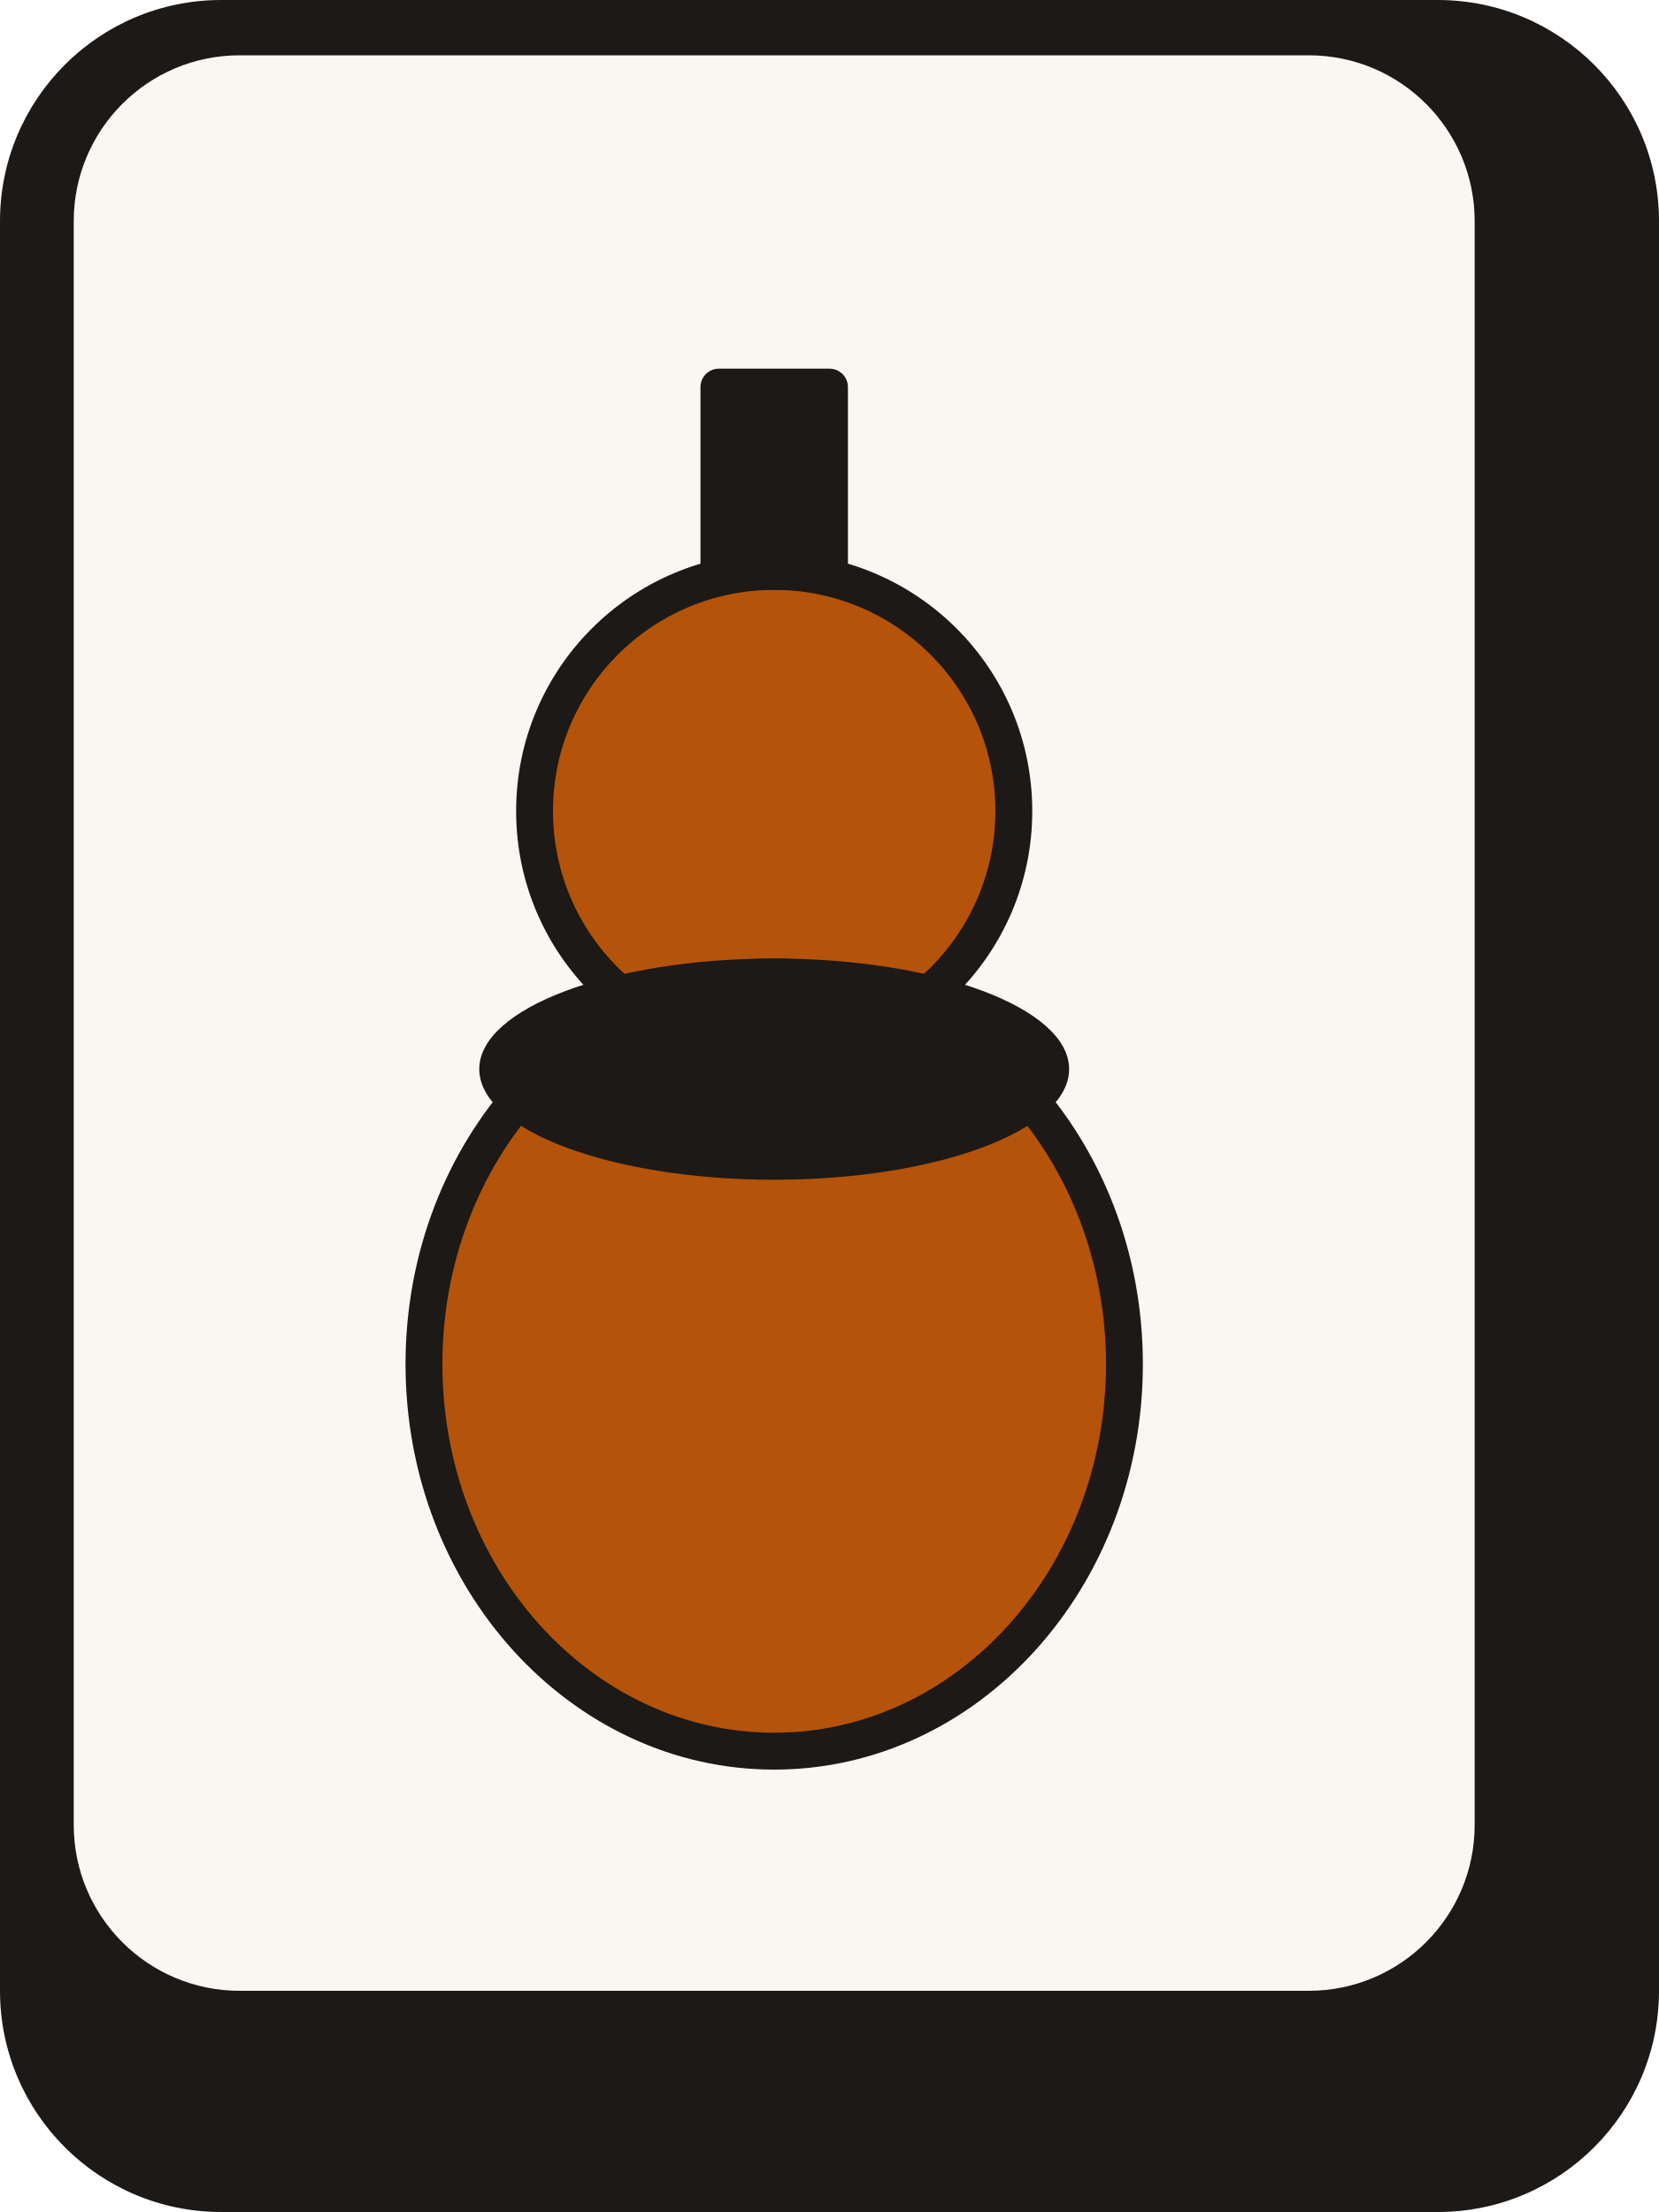
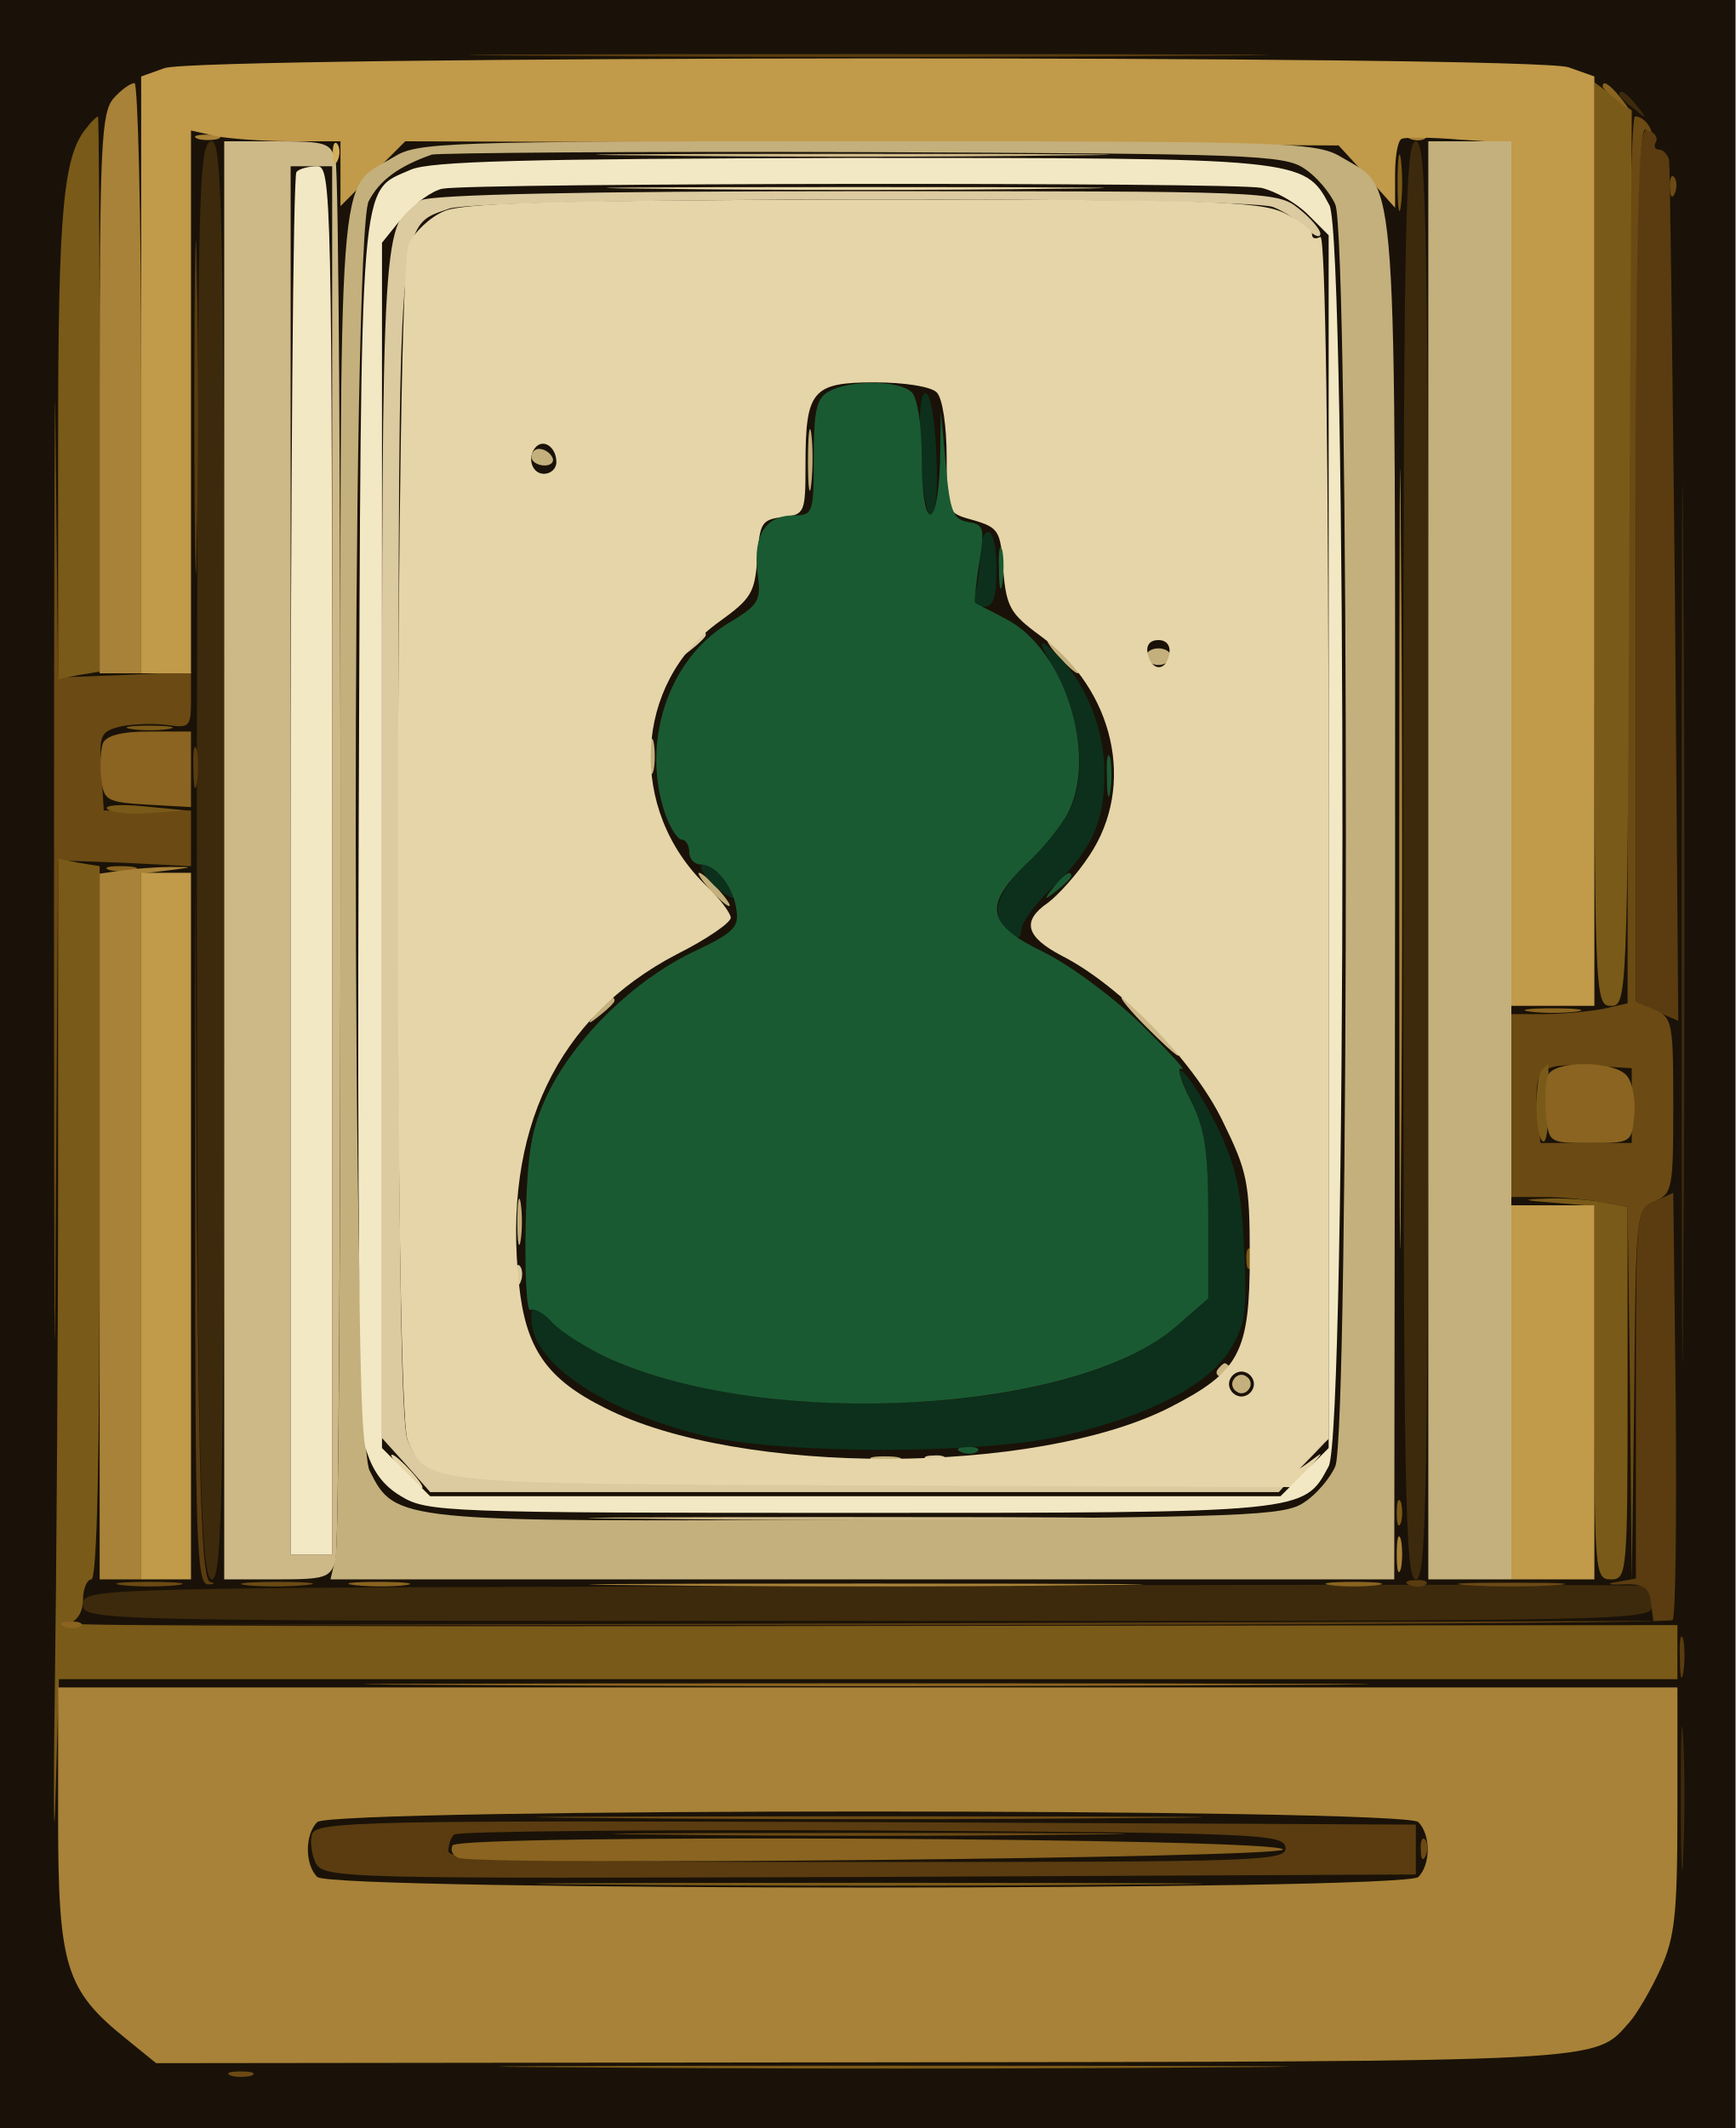
- <svg xmlns="http://www.w3.org/2000/svg" viewBox="0 0 90 120" width="90" height="120">
-   <rect width="90" height="120" rx="12" fill="#1C1917" />
-   <rect x="4" y="3" width="76" height="105" rx="9" fill="#FAF7F2" />
-   <ellipse cx="42" cy="44" rx="14" ry="14" fill="#1C1917" />
-   <ellipse cx="42" cy="44" rx="12" ry="12" fill="#B45309" />
-   <ellipse cx="42" cy="74" rx="20" ry="22" fill="#1C1917" />
-   <ellipse cx="42" cy="74" rx="18" ry="20" fill="#B45309" />
-   <ellipse cx="42" cy="58" rx="16" ry="6" fill="#1C1917" />
-   <rect x="38" y="20" width="8" height="12" rx="1" fill="#1C1917" />
+ <svg xmlns="http://www.w3.org/2000/svg" viewBox="0 0 124 152" width="124" height="152">
+   <rect x="0" y="0" width="124" height="152" fill="#1A1208" />
+   <g transform="translate(0 152) scale(0.05933014 -0.059375)">
+     <path fill="#3D2A0C" fill-rule="evenodd" d="M1950 2446 c0 -2 8 -10 18 -17 15 -13 16 -12 3 4 -13 16 -21 21 -21 13z M238 2070 c0 -176 -1 -372 -1 -435 0 -788 3 -975 18 -975 13 0 15 103 15 865 0 762 -2 865 -15 865 -13 0 -15 -43 -17 -320z M1690 1525 c0 -762 2 -865 15 -865 13 0 15 103 15 865 0 762 -2 865 -15 865 -13 0 -15 -103 -15 -865z M2025 1450 c0 -470 1 -663 2 -428 2 236 2 620 0 855 -1 236 -2 43 -2 -427z M1038 652 c-930 -2 -938 -2 -938 -22 0 -20 7 -20 945 -20 929 0 945 0 945 19 0 11 -3 21 -7 23 -5 2 -430 2 -945 0z M2024 395 c0 -77 2 -107 3 -67 2 40 2 103 0 140 -2 37 -3 4 -3 -73z" />
+   </g>
+   <g transform="translate(0 152) scale(0.05933014 -0.059375)">
+     <path fill="#5A3C10" fill-rule="evenodd" d="M658 2493 c217 -2 568 -2 780 0 213 1 36 2 -393 2 -429 0 -603 -1 -387 -2z M1970 1882 l0 -527 25 -12 26 -11 -4 511 c-3 282 -6 518 -7 525 -2 6 -7 12 -12 12 -5 0 -7 4 -4 9 3 5 -1 11 -9 15 -13 5 -15 -58 -15 -522z M234 2070 c0 -179 2 -252 3 -162 2 89 2 235 0 325 -1 89 -3 16 -3 -163z M233 1635 c0 -22 2 -30 4 -17 2 12 2 30 0 40 -3 9 -5 -1 -4 -23z M235 1085 c0 -375 2 -430 15 -431 8 0 10 1 3 3 -10 3 -13 103 -16 431 l-2 427 0 -430z M1993 1115 c-23 -10 -23 -11 -23 -232 l0 -222 -22 -4 c-15 -2 -12 -4 7 -3 24 1 31 -4 33 -21 l3 -23 -943 -3 -943 -2 952 0 c523 0 954 3 957 6 4 3 5 120 4 260 l-3 254 -22 -10z M1698 653 c7 -3 16 -2 19 1 4 3 -2 6 -13 5 -11 0 -14 -3 -6 -6z M2023 565 c0 -22 2 -30 4 -17 2 12 2 30 0 40 -3 9 -5 -1 -4 -23z M376 354 c-3 -8 -1 -24 4 -35 11 -19 27 -19 668 -17 l657 3 0 30 0 30 -661 3 c-595 2 -662 1 -668 -14z m1172 -16 c3 -17 -26 -18 -502 -18 -415 0 -506 2 -506 13 0 8 3 17 7 20 3 4 230 6 502 5 463 -3 496 -4 499 -20z" />
+   </g>
+   <g transform="translate(0 152) scale(0.05933014 -0.059375)">
+     <path fill="#6B4A14" fill-rule="evenodd" d="M1960 1886 l0 -533 -31 -7 c-17 -3 -49 -6 -70 -6 l-39 0 0 -110 0 -110 39 0 c21 0 52 -3 70 -6 l31 -6 3 -227 2 -226 3 225 c2 223 2 225 25 235 21 9 22 16 22 115 0 99 -1 106 -22 115 l-23 10 0 528 c0 397 3 526 12 521 7 -4 8 -3 4 4 -4 7 -11 12 -17 12 -5 0 -9 -207 -9 -534z m5 -656 l0 -45 -55 0 -55 0 -3 33 c-6 56 2 63 60 60 l53 -3 0 -45z M2011 2334 c0 -11 3 -14 6 -6 3 7 2 16 -1 19 -3 4 -6 -2 -5 -13z M65 1460 c0 -470 1 -648 2 -395 l3 460 80 -3 80 -4 0 34 0 33 -52 0 -53 0 -3 47 c-3 44 -1 48 23 54 14 3 39 4 55 2 28 -4 30 -3 30 29 l0 35 -80 -4 -80 -3 -3 285 c-1 157 -2 -100 -2 -570z M148 653 c17 -2 47 -2 65 0 17 2 3 4 -33 4 -36 0 -50 -2 -32 -4z M297 653 c18 -2 50 -2 70 0 21 2 7 4 -32 4 -38 0 -55 -2 -38 -4z M1768 653 c28 -2 76 -2 105 0 28 2 5 3 -53 3 -58 0 -81 -1 -52 -3z M723 373 c181 -2 473 -2 650 0 177 1 30 2 -328 2 -357 0 -502 -1 -322 -2z M798 353 c139 -2 364 -2 500 0 136 1 22 2 -253 2 -275 0 -386 -1 -247 -2z M1711 334 c0 -11 3 -14 6 -6 3 7 2 16 -1 19 -3 4 -6 -2 -5 -13z M278 63 c6 -2 18 -2 25 0 6 3 1 5 -13 5 -14 0 -19 -2 -12 -5z" />
+   </g>
+   <g transform="translate(0 152) scale(0.05933014 -0.059375)">
+     <path fill="#7A5A18" fill-rule="evenodd" d="M1920 1905 c0 -547 0 -555 20 -555 19 0 20 9 22 538 l3 539 -22 17 -23 17 0 -556z M105 2407 c-29 -33 -35 -101 -35 -379 l0 -285 25 5 25 4 0 334 c0 184 -1 334 -2 334 -2 -1 -8 -6 -13 -13z M1683 2340 c0 -30 2 -43 4 -27 2 15 2 39 0 55 -2 15 -4 2 -4 -28z M158 1683 c12 -2 32 -2 45 0 12 2 2 4 -23 4 -25 0 -35 -2 -22 -4z M129 1587 c5 -5 28 -7 52 -5 l44 3 -52 5 c-29 3 -48 1 -44 -3z M70 1156 c0 -204 -2 -488 -4 -631 -2 -143 -1 -198 1 -122 l4 137 974 0 975 0 0 33 0 32 -977 -1 c-538 -1 -970 0 -960 3 10 3 17 14 17 29 0 13 5 24 10 24 7 0 10 150 10 429 l0 429 -25 4 -25 5 0 -371z M1857 1273 c-9 -9 -9 -81 1 -86 4 -3 7 17 7 44 0 27 0 49 -1 49 0 0 -4 -3 -7 -7z M1873 1113 l47 -4 0 -225 c0 -217 1 -224 20 -224 19 0 20 7 20 224 l0 224 -31 6 c-17 3 -48 5 -68 4 -30 -1 -28 -2 12 -5z M1501 1044 c0 -11 3 -14 6 -6 3 7 2 16 -1 19 -3 4 -6 -2 -5 -13z M1682 740 c0 -14 2 -19 5 -12 2 6 2 18 0 25 -3 6 -5 1 -5 -13z M723 293 c181 -2 473 -2 650 0 177 1 30 2 -328 2 -357 0 -502 -1 -322 -2z M693 73 c214 -2 560 -2 770 0 210 1 36 2 -388 2 -424 0 -595 -1 -382 -2z" />
+   </g>
+   <g transform="translate(0 152) scale(0.05933014 -0.059375)">
+     <path fill="#8A6420" fill-rule="evenodd" d="M1930 2456 c0 -2 8 -10 18 -17 15 -13 16 -12 3 4 -13 16 -21 21 -21 13z M124 1666 c-3 -8 -4 -27 -2 -43 3 -26 6 -28 56 -31 l52 -3 0 45 0 46 -50 0 c-34 0 -52 -5 -56 -14z M133 1513 c9 -2 23 -2 30 0 6 3 -1 5 -18 5 -16 0 -22 -2 -12 -5z M1843 1343 c15 -2 39 -2 55 0 15 2 2 4 -28 4 -30 0 -43 -2 -27 -4z M1864 1266 c-3 -8 -4 -29 -2 -48 3 -33 4 -33 53 -33 49 0 50 0 53 33 2 18 -2 40 -9 48 -15 18 -88 19 -95 0z M428 653 c18 -2 45 -2 60 0 15 2 0 4 -33 4 -33 0 -45 -2 -27 -4z M1603 653 c15 -2 39 -2 55 0 15 2 2 4 -28 4 -30 0 -43 -2 -27 -4z M78 603 c7 -3 16 -2 19 1 4 3 -2 6 -13 5 -11 0 -14 -3 -6 -6z M552 533 c267 -2 708 -2 980 0 271 1 52 2 -487 2 -539 0 -761 -1 -493 -2z M545 340 c-3 -6 0 -12 7 -15 26 -10 993 0 993 10 0 14 -991 19 -1000 5z" />
+   </g>
+   <g transform="translate(0 152) scale(0.05933014 -0.059375)">
+     <path fill="#A88238" fill-rule="evenodd" d="M137 2442 c-15 -17 -17 -56 -17 -355 l0 -337 25 0 25 0 0 355 c0 195 -4 355 -8 355 -5 0 -16 -8 -25 -18z M238 2393 c6 -2 18 -2 25 0 6 3 1 5 -13 5 -14 0 -19 -2 -12 -5z M1698 2393 c7 -3 16 -2 19 1 4 3 -2 6 -13 5 -11 0 -14 -3 -6 -6z M1685 1525 c0 -418 1 -588 2 -377 2 211 2 553 0 760 -1 207 -2 35 -2 -383z M148 1513 l-28 -4 0 -425 0 -424 25 0 25 0 0 424 0 425 33 4 c31 4 31 4 2 4 -16 0 -42 -2 -57 -4z M1682 690 c0 -19 2 -27 5 -17 2 9 2 25 0 35 -3 9 -5 1 -5 -18z M772 653 c147 -2 390 -2 540 0 150 1 30 2 -267 2 -297 0 -420 -1 -273 -2z M70 373 c0 -178 9 -207 81 -265 l37 -30 852 1 c905 1 879 0 922 48 9 10 26 39 37 63 18 39 21 66 21 193 l0 147 -975 0 -975 0 0 -157z m1638 -5 c15 -15 15 -51 0 -66 -17 -17 -1309 -17 -1326 0 -15 15 -15 51 0 66 17 17 1309 17 1326 0z" />
+   </g>
+   <g transform="translate(0 152) scale(0.05933014 -0.059375)">
+     <path fill="#C19A4A" fill-rule="evenodd" d="M198 2478 l-28 -10 0 -359 0 -359 30 0 30 0 0 326 0 327 31 -7 c17 -3 58 -6 90 -6 l59 0 0 -39 0 -39 39 39 39 39 562 -2 562 -3 34 -37 34 -38 0 40 c0 21 3 41 8 43 4 2 35 2 70 -1 l62 -4 0 -519 0 -519 50 0 50 0 0 559 0 559 -31 11 c-42 15 -1652 14 -1691 -1z M170 1085 l0 -425 30 0 30 0 0 425 0 425 -30 0 -30 0 0 -425z M1820 885 l0 -225 50 0 50 0 0 225 0 225 -50 0 -50 0 0 -225z" />
+   </g>
+   <g transform="translate(0 152) scale(0.05933014 -0.059375)">
+     <path fill="#C4B07C" fill-rule="evenodd" d="M474 2371 c-69 -42 -64 19 -64 -863 0 -438 -2 -808 -6 -822 l-6 -26 640 0 641 0 1 815 c0 901 4 855 -63 895 -31 19 -54 20 -572 20 -514 0 -542 -1 -571 -19z m1097 -14 c14 -9 31 -29 37 -43 17 -36 17 -1482 0 -1518 -6 -14 -23 -34 -37 -43 -24 -17 -68 -18 -534 -21 -560 -3 -561 -3 -592 59 -22 41 -22 1486 -1 1527 13 25 36 42 76 56 8 2 242 4 520 3 464 -2 507 -3 531 -20z M973 2005 c0 -33 2 -45 4 -27 2 18 2 45 0 60 -2 15 -4 0 -4 -33z M640 2010 c0 -5 7 -10 16 -10 8 0 12 5 9 10 -3 6 -10 10 -16 10 -5 0 -9 -4 -9 -10z M1275 1770 c10 -11 20 -20 23 -20 3 0 -3 9 -13 20 -10 11 -20 20 -23 20 -3 0 3 -9 13 -20z M1380 1770 c0 -5 7 -10 15 -10 8 0 15 5 15 10 0 6 -7 10 -15 10 -8 0 -15 -4 -15 -10z M782 1650 c0 -19 2 -27 5 -17 2 9 2 25 0 35 -3 9 -5 1 -5 -18z M855 1490 c10 -11 20 -20 23 -20 3 0 -3 9 -13 20 -10 11 -20 20 -23 20 -3 0 3 -9 13 -20z M719 1343 c-13 -16 -12 -17 4 -4 9 7 17 15 17 17 0 8 -8 3 -21 -13z M623 1090 c0 -25 2 -35 4 -22 2 12 2 32 0 45 -2 12 -4 2 -4 -23z M1486 901 c-4 -5 -2 -12 3 -15 5 -4 12 -2 15 3 4 5 2 12 -3 15 -5 4 -12 2 -15 -3z M1053 803 c9 -2 23 -2 30 0 6 3 -1 5 -18 5 -16 0 -22 -2 -12 -5z M1720 1525 l0 -865 50 0 50 0 0 865 0 865 -50 0 -50 0 0 -865z" />
+   </g>
+   <g transform="translate(0 152) scale(0.05933014 -0.059375)">
+     <path fill="#CDB888" fill-rule="evenodd" d="M270 1525 l0 -865 64 0 c58 0 64 2 70 23 8 29 8 1655 0 1685 -6 20 -12 22 -70 22 l-64 0 0 -865z m130 0 l0 -835 -25 0 -25 0 0 835 0 835 25 0 25 0 0 -835z M778 2373 c139 -2 364 -2 500 0 136 1 22 2 -253 2 -275 0 -386 -1 -247 -2z M1380 1325 c19 -19 36 -35 39 -35 3 0 -10 16 -29 35 -19 19 -36 35 -39 35 -3 0 10 -16 29 -35z M1466 912 c-3 -5 1 -9 9 -9 8 0 12 4 9 9 -3 4 -7 8 -9 8 -2 0 -6 -4 -9 -8z M768 733 c138 -2 366 -2 505 0 138 1 25 2 -253 2 -278 0 -391 -1 -252 -2z" />
+   </g>
+   <g transform="translate(0 152) scale(0.05933014 -0.059375)">
+     <path fill="#DCCAA0" fill-rule="evenodd" d="M507 2319 c-47 -28 -47 -21 -47 -778 l0 -711 29 -32 29 -33 511 0 511 0 27 30 28 29 -28 -24 -29 -25 -492 0 c-530 0 -531 0 -555 52 -8 17 -11 231 -11 719 0 765 -2 741 61 763 40 14 956 15 992 2 13 -5 31 -17 40 -26 10 -9 17 -12 17 -6 0 5 -12 19 -26 30 -26 21 -36 21 -533 21 -325 0 -512 -4 -524 -11z M829 1783 c-13 -16 -12 -17 4 -4 9 7 17 15 17 17 0 8 -8 3 -21 -13z M621 1024 c0 -11 3 -14 6 -6 3 7 2 16 -1 19 -3 4 -6 -2 -5 -13z M1118 803 c7 -3 16 -2 19 1 4 3 -2 6 -13 5 -11 0 -14 -3 -6 -6z" />
+   </g>
+   <g transform="translate(0 152) scale(0.05933014 -0.059375)">
+     <path fill="#E6D5A8" fill-rule="evenodd" d="M788 2333 c133 -2 351 -2 485 0 133 1 24 2 -243 2 -267 0 -376 -1 -242 -2z M535 2306 c-17 -7 -36 -25 -43 -40 -16 -36 -18 -1403 -1 -1439 24 -53 15 -52 560 -54 l507 -2 18 22 c19 22 19 22 -1 7 -15 -11 -15 -9 2 7 l23 22 0 726 c0 469 -4 724 -10 720 -6 -3 -10 -2 -10 3 0 5 -15 17 -34 26 -30 14 -92 16 -508 16 -369 -1 -480 -4 -503 -14z m593 -218 c7 -7 12 -40 12 -79 0 -66 0 -66 33 -75 30 -9 32 -13 35 -59 4 -45 8 -53 45 -80 89 -65 115 -180 59 -264 -15 -23 -38 -48 -50 -57 -32 -22 -27 -41 17 -64 69 -35 158 -126 193 -198 30 -61 33 -74 33 -163 0 -116 -12 -139 -96 -182 -161 -82 -518 -83 -680 -1 -71 35 -96 72 -104 149 -20 184 46 322 190 397 36 18 65 38 65 44 0 5 -13 23 -29 38 -96 92 -88 244 15 318 39 28 43 35 46 77 3 42 5 46 31 49 26 3 27 5 27 63 0 89 8 99 83 99 36 0 68 -5 75 -12z m-458 -84 c0 -8 -7 -14 -15 -14 -15 0 -21 21 -9 33 10 9 24 -2 24 -19z m738 -231 c-4 -22 -22 -20 -26 1 -2 10 3 16 13 16 10 0 15 -7 13 -17z m102 -878 c0 -8 -7 -15 -15 -15 -8 0 -15 7 -15 15 0 8 7 15 15 15 8 0 15 -7 15 -15z M485 790 c10 -11 20 -20 23 -20 3 0 -3 9 -13 20 -10 11 -20 20 -23 20 -3 0 3 -9 13 -20z" />
+   </g>
+   <g transform="translate(0 152) scale(0.05933014 -0.059375)">
+     <path fill="#F3E8C4" fill-rule="evenodd" d="M495 2356 c-63 -28 -60 8 -63 -779 -2 -490 1 -731 8 -758 8 -28 21 -46 43 -59 31 -19 54 -20 540 -20 552 0 547 0 577 56 22 40 22 1477 1 1517 -30 57 -34 57 -578 57 -394 -1 -504 -4 -528 -14z m1024 -22 c17 -4 42 -18 56 -32 l25 -25 0 -729 0 -730 -29 -29 -29 -29 -512 0 -512 0 -29 29 -29 29 0 725 0 725 25 31 c14 16 36 32 48 34 35 7 951 8 986 1z M357 2353 c-4 -3 -7 -379 -7 -835 l0 -828 25 0 25 0 0 835 c0 803 -1 835 -18 835 -10 0 -22 -3 -25 -7z" />
+   </g>
+   <g transform="translate(0 152) scale(0.05933014 -0.059375)">
+     <path fill="#D4B05C" fill-rule="evenodd" d="M401 2374 c0 -11 3 -14 6 -6 3 7 2 16 -1 19 -3 4 -6 -2 -5 -13z" />
+   </g>
+   <g transform="translate(0 152) scale(0.05933014 -0.059375)">
+     <path fill="#0C301C" fill-rule="evenodd" d="M1108 2015 c2 -41 8 -75 13 -75 13 0 7 142 -6 147 -6 2 -9 -25 -7 -72z M1180 1891 c0 -16 -3 -36 -6 -45 -4 -11 -1 -16 10 -16 12 0 16 10 16 45 0 25 -4 45 -10 45 -5 0 -10 -13 -10 -29z M1274 1746 c28 -53 34 -121 15 -159 -6 -12 -29 -41 -51 -63 -28 -29 -39 -49 -36 -64 3 -25 28 -40 28 -18 0 8 16 30 36 49 49 47 64 79 64 139 0 55 -24 112 -60 145 -21 19 -21 17 4 -29z M855 1500 c10 -11 23 -20 28 -20 6 0 2 9 -8 20 -10 11 -23 20 -28 20 -6 0 -2 -9 8 -20z M1433 1238 c18 -35 22 -60 22 -142 l0 -98 -39 -34 c-144 -125 -616 -123 -748 4 -26 24 -28 25 -28 5 0 -52 85 -110 207 -140 95 -23 342 -23 438 1 101 24 170 60 196 102 19 31 21 46 17 123 -3 69 -10 99 -31 143 -15 31 -34 61 -42 68 -8 7 -5 -5 8 -32z" />
+   </g>
+   <g transform="translate(0 152) scale(0.05933014 -0.059375)">
+     <path fill="#1A5A32" fill-rule="evenodd" d="M998 2089 c-15 -8 -18 -24 -18 -79 0 -67 -1 -70 -24 -70 -34 0 -49 -24 -44 -68 5 -35 3 -39 -37 -63 -71 -44 -103 -143 -74 -228 6 -17 15 -31 20 -31 5 0 9 -7 9 -15 0 -8 6 -15 14 -15 18 0 40 -27 43 -56 3 -20 -5 -27 -54 -50 -70 -34 -140 -102 -173 -169 -20 -42 -25 -68 -27 -158 -1 -59 1 -106 6 -103 4 3 17 -4 27 -16 11 -11 42 -31 69 -43 193 -86 561 -65 681 39 l39 34 0 98 c0 81 -4 107 -22 142 -12 23 -16 39 -10 36 7 -3 -16 21 -49 54 -34 33 -87 72 -118 87 -68 33 -72 55 -20 106 20 18 42 46 50 61 36 69 -4 197 -74 233 -20 11 -38 19 -38 20 -1 0 1 21 5 47 7 43 6 47 -13 50 -18 3 -22 12 -27 68 l-6 65 -1 -62 c-3 -86 -22 -81 -22 5 0 40 -5 73 -12 80 -15 15 -76 15 -100 1z M1203 1875 c0 -22 2 -30 4 -17 2 12 2 30 0 40 -3 9 -5 -1 -4 -23z M1333 1625 c0 -22 2 -30 4 -17 2 12 2 30 0 40 -3 9 -5 -1 -4 -23z M1269 1493 c-13 -16 -12 -17 4 -4 9 7 17 15 17 17 0 8 -8 3 -21 -13z M1158 813 c7 -3 16 -2 19 1 4 3 -2 6 -13 5 -11 0 -14 -3 -6 -6z" />
+   </g>
</svg>
